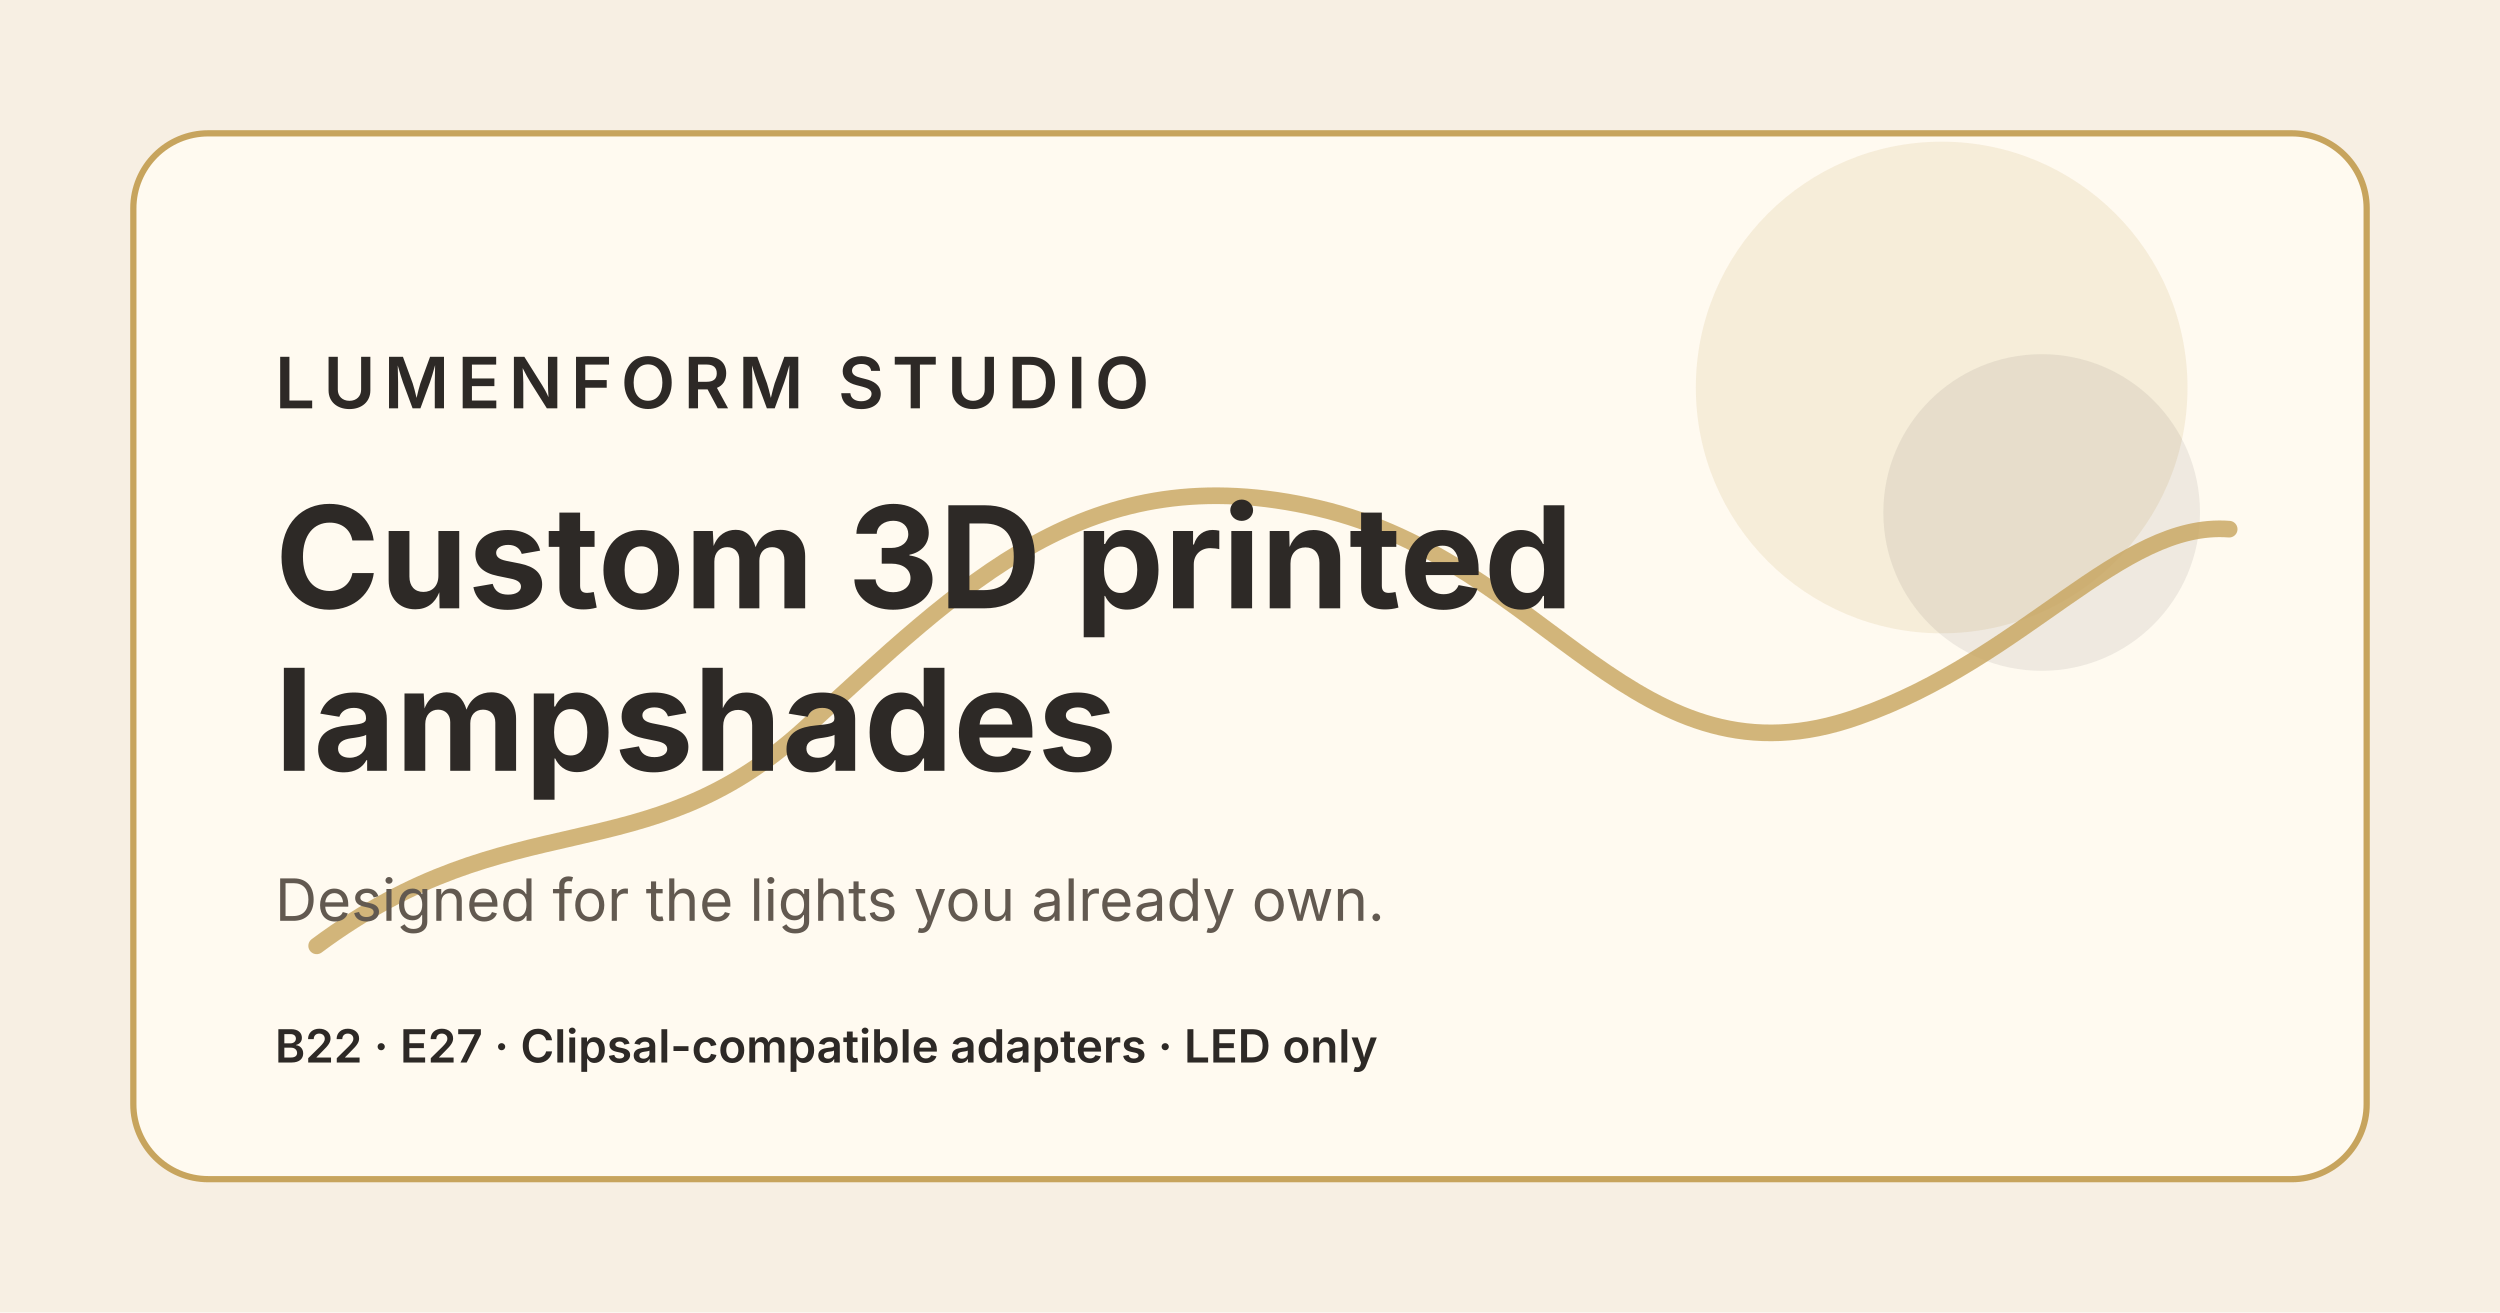
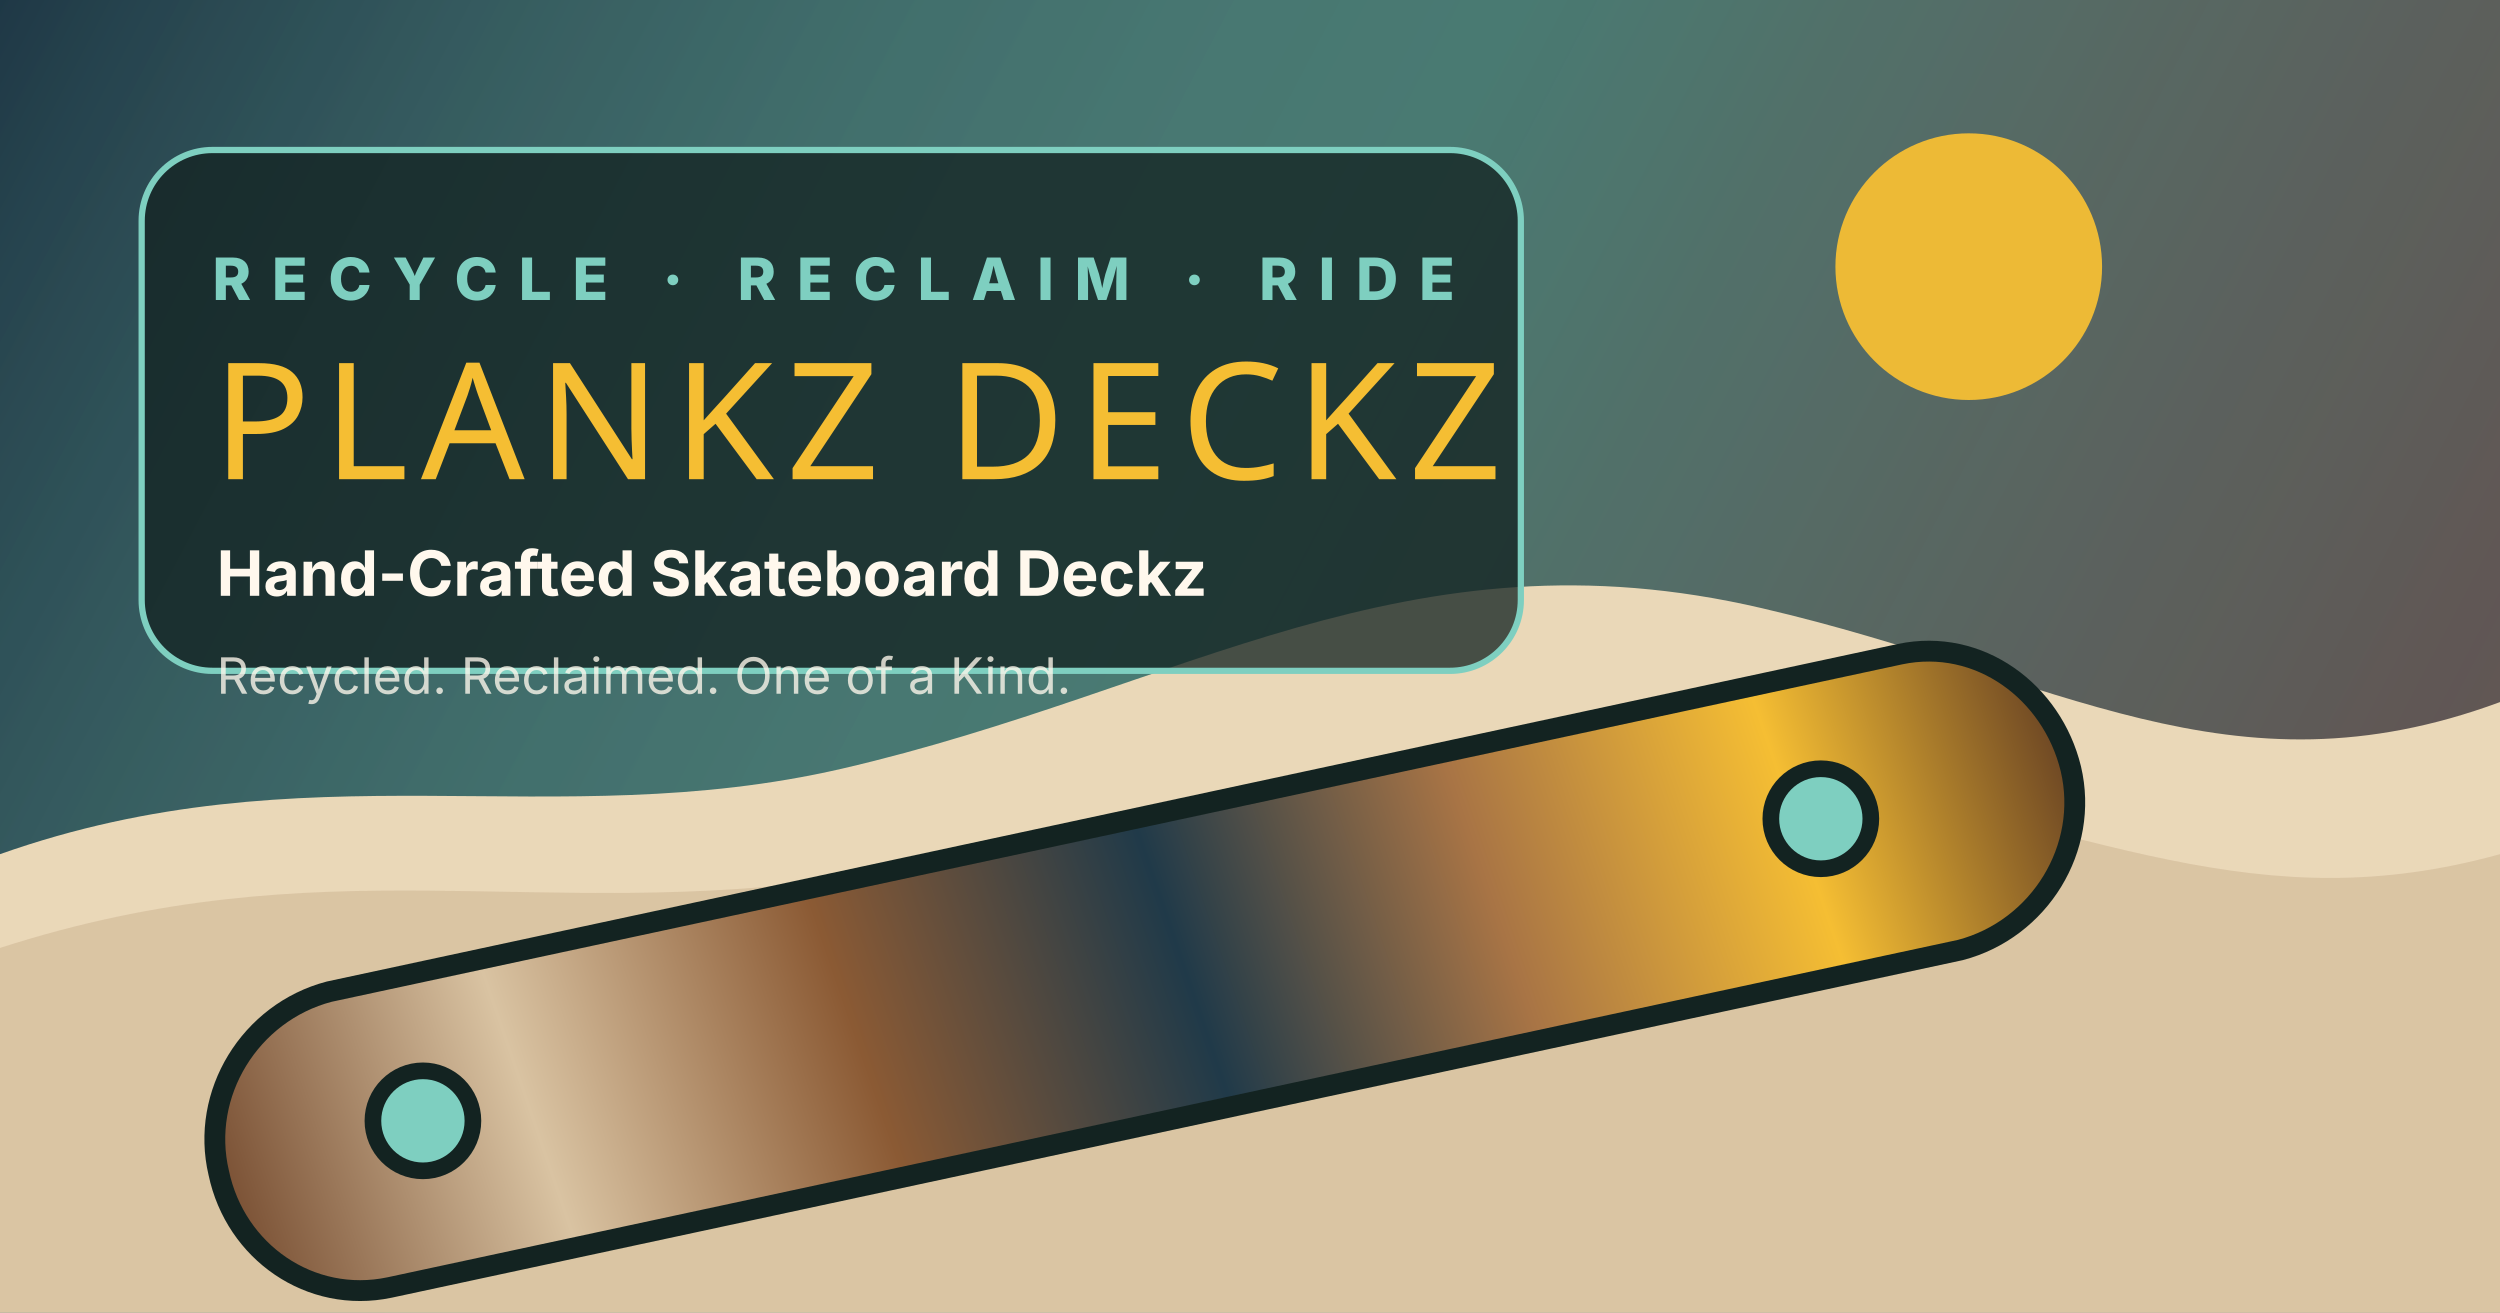
- <svg xmlns="http://www.w3.org/2000/svg" width="1200" height="630" viewBox="0 0 1200 630" role="img" aria-labelledby="title desc">
-   <rect width="1200" height="630" fill="#f7efe3" />
-   <rect x="64" y="64" width="1072" height="502" rx="36" fill="#fffaf0" stroke="#c7a45d" stroke-width="3" />
-   <circle cx="932" cy="186" r="118" fill="#c7a45d" opacity="0.16" />
-   <circle cx="980" cy="246" r="76" fill="#2d2926" opacity="0.08" />
-   <path d="M152 454C246 384 309 420 386 350C463 280 522 218 633 244C744 270 785 382 892 344C972 316 1018 250 1070 254" fill="none" stroke="#c7a45d" stroke-width="8" stroke-linecap="round" opacity="0.8" />
-   <text x="132" y="196" fill="#2d2926" font-family="Inter, Arial, sans-serif" font-size="34" font-weight="600" letter-spacing="4">LUMENFORM STUDIO</text>
-   <text x="132" y="292" fill="#2d2926" font-family="Inter, Arial, sans-serif" font-size="68" font-weight="700">Custom 3D printed</text>
-   <text x="132" y="370" fill="#2d2926" font-family="Inter, Arial, sans-serif" font-size="68" font-weight="700">lampshades</text>
-   <text x="132" y="442" fill="#625950" font-family="Inter, Arial, sans-serif" font-size="28" font-weight="400">Designed for the lights you already own.</text>
-   <text x="132" y="510" fill="#2d2926" font-family="Inter, Arial, sans-serif" font-size="22" font-weight="600">B22 · E27 · Clipsal-compatible adapters · LED only</text>
+ <svg xmlns="http://www.w3.org/2000/svg" width="1200" height="630" viewBox="0 0 1200 630" fill="none" role="img" aria-labelledby="title desc">
+   <rect width="1200" height="630" fill="#132321" />
+   <rect width="1200" height="630" fill="url(#coast)" opacity="0.92" />
+   <path d="M0 410C147 358 265 401 404 369C568 331 675 252 846 292C988 325 1070 385 1200 337V630H0V410Z" fill="#EAD8B8" />
+   <path d="M0 455C155 405 258 443 408 421C594 393 695 333 851 366C1009 400 1084 442 1200 410V630H0V455Z" fill="#D9C3A2" opacity="0.92" />
+   <path d="M158 476L912 314C950 306 985 332 994 369C1003 407 979 446 941 456L187 618C149 626 113 601 105 563C96 525 120 486 158 476Z" fill="url(#deck)" stroke="#132321" stroke-width="10" />
+   <circle cx="203" cy="538" r="24" fill="#7ECFC0" stroke="#132321" stroke-width="8" />
+   <circle cx="874" cy="393" r="24" fill="#7ECFC0" stroke="#132321" stroke-width="8" />
+   <circle cx="945" cy="128" r="64" fill="#F5BE33" opacity="0.95" />
+   <rect x="68" y="72" width="662" height="250" rx="34" fill="#132321" fill-opacity="0.76" stroke="#7ECFC0" stroke-width="3" />
+   <text x="102" y="144" fill="#7ECFC0" font-family="Inter, Arial, sans-serif" font-size="28" font-weight="800" letter-spacing="10">RECYCLE · RECLAIM · RIDE</text>
+   <text x="102" y="230" fill="#F5BE33" font-family="Impact, Arial Black, sans-serif" font-size="78" letter-spacing="6">PLANKZ DECKZ</text>
+   <text x="104" y="286" fill="#FFF8ED" font-family="Inter, Arial, sans-serif" font-size="30" font-weight="700">Hand-Crafted Skateboard Deckz</text>
+   <text x="104" y="333" fill="#FFF8ED" fill-opacity="0.78" font-family="Inter, Arial, sans-serif" font-size="24">Recycled. Reclaimed. One of a Kind.</text>
+   <defs>
+     <linearGradient id="coast" x1="0" y1="0" x2="1200" y2="630" gradientUnits="userSpaceOnUse">
+       <stop stop-color="#203A49" />
+       <stop offset="0.48" stop-color="#7ECFC0" stop-opacity="0.55" />
+       <stop offset="1" stop-color="#F5A0A0" stop-opacity="0.38" />
+     </linearGradient>
+     <linearGradient id="deck" x1="105" y1="618" x2="993" y2="314" gradientUnits="userSpaceOnUse">
+       <stop stop-color="#6F4327" />
+       <stop offset="0.18" stop-color="#D9C3A2" />
+       <stop offset="0.35" stop-color="#8B5A34" />
+       <stop offset="0.52" stop-color="#203A49" />
+       <stop offset="0.68" stop-color="#A87445" />
+       <stop offset="0.84" stop-color="#F5BE33" />
+       <stop offset="1" stop-color="#5B3722" />
+     </linearGradient>
+   </defs>
</svg>
